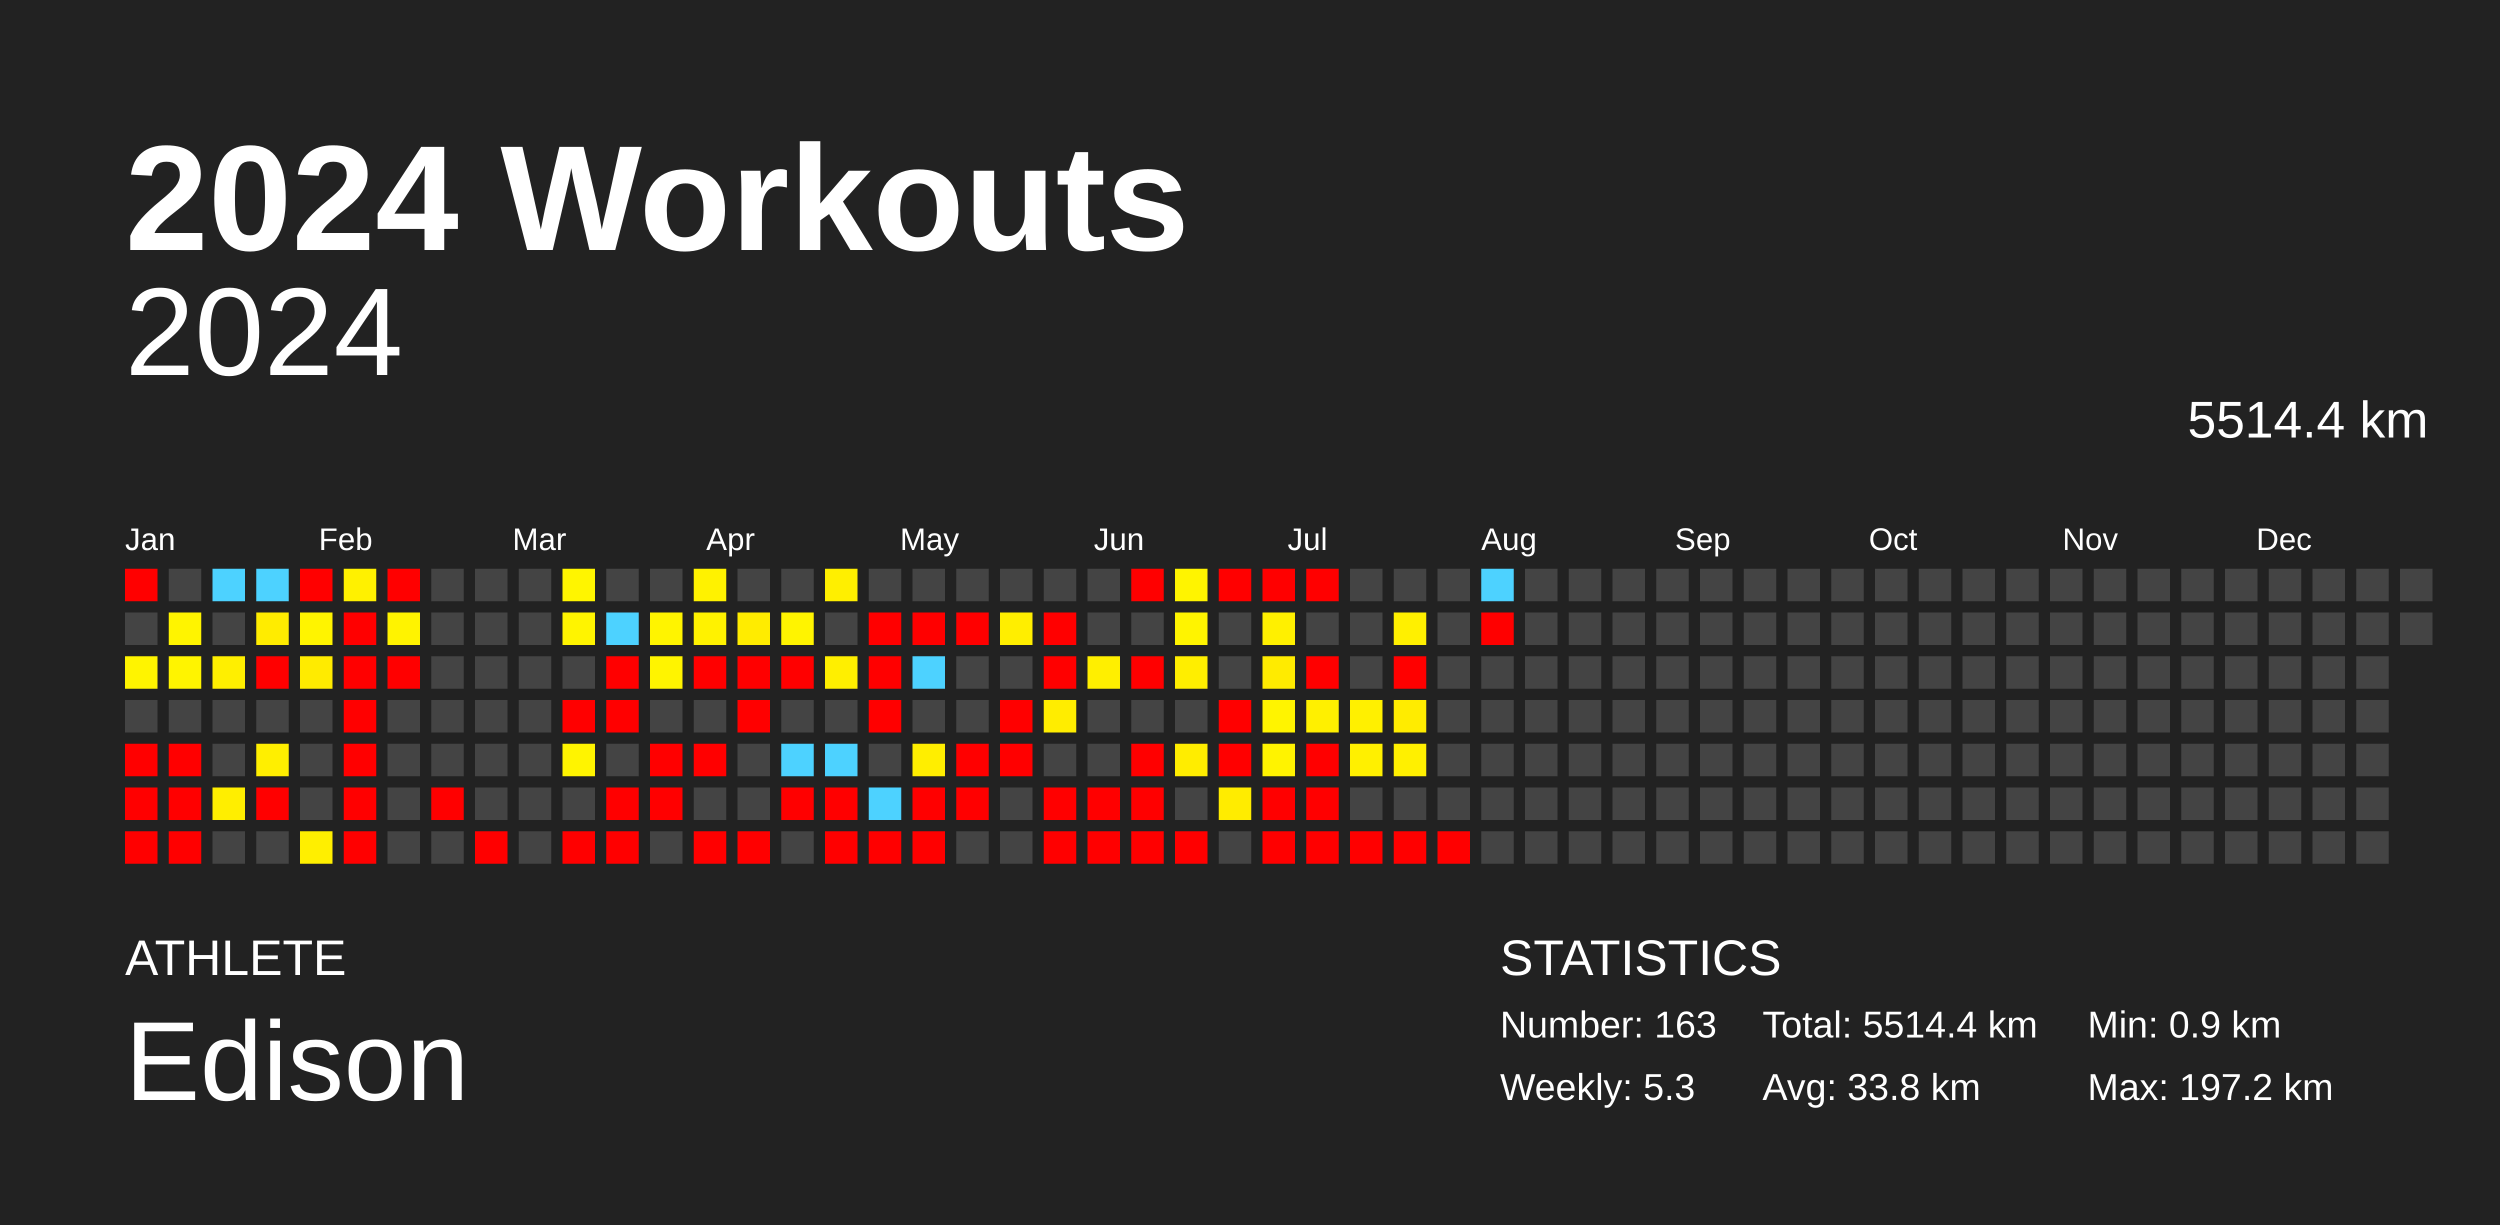
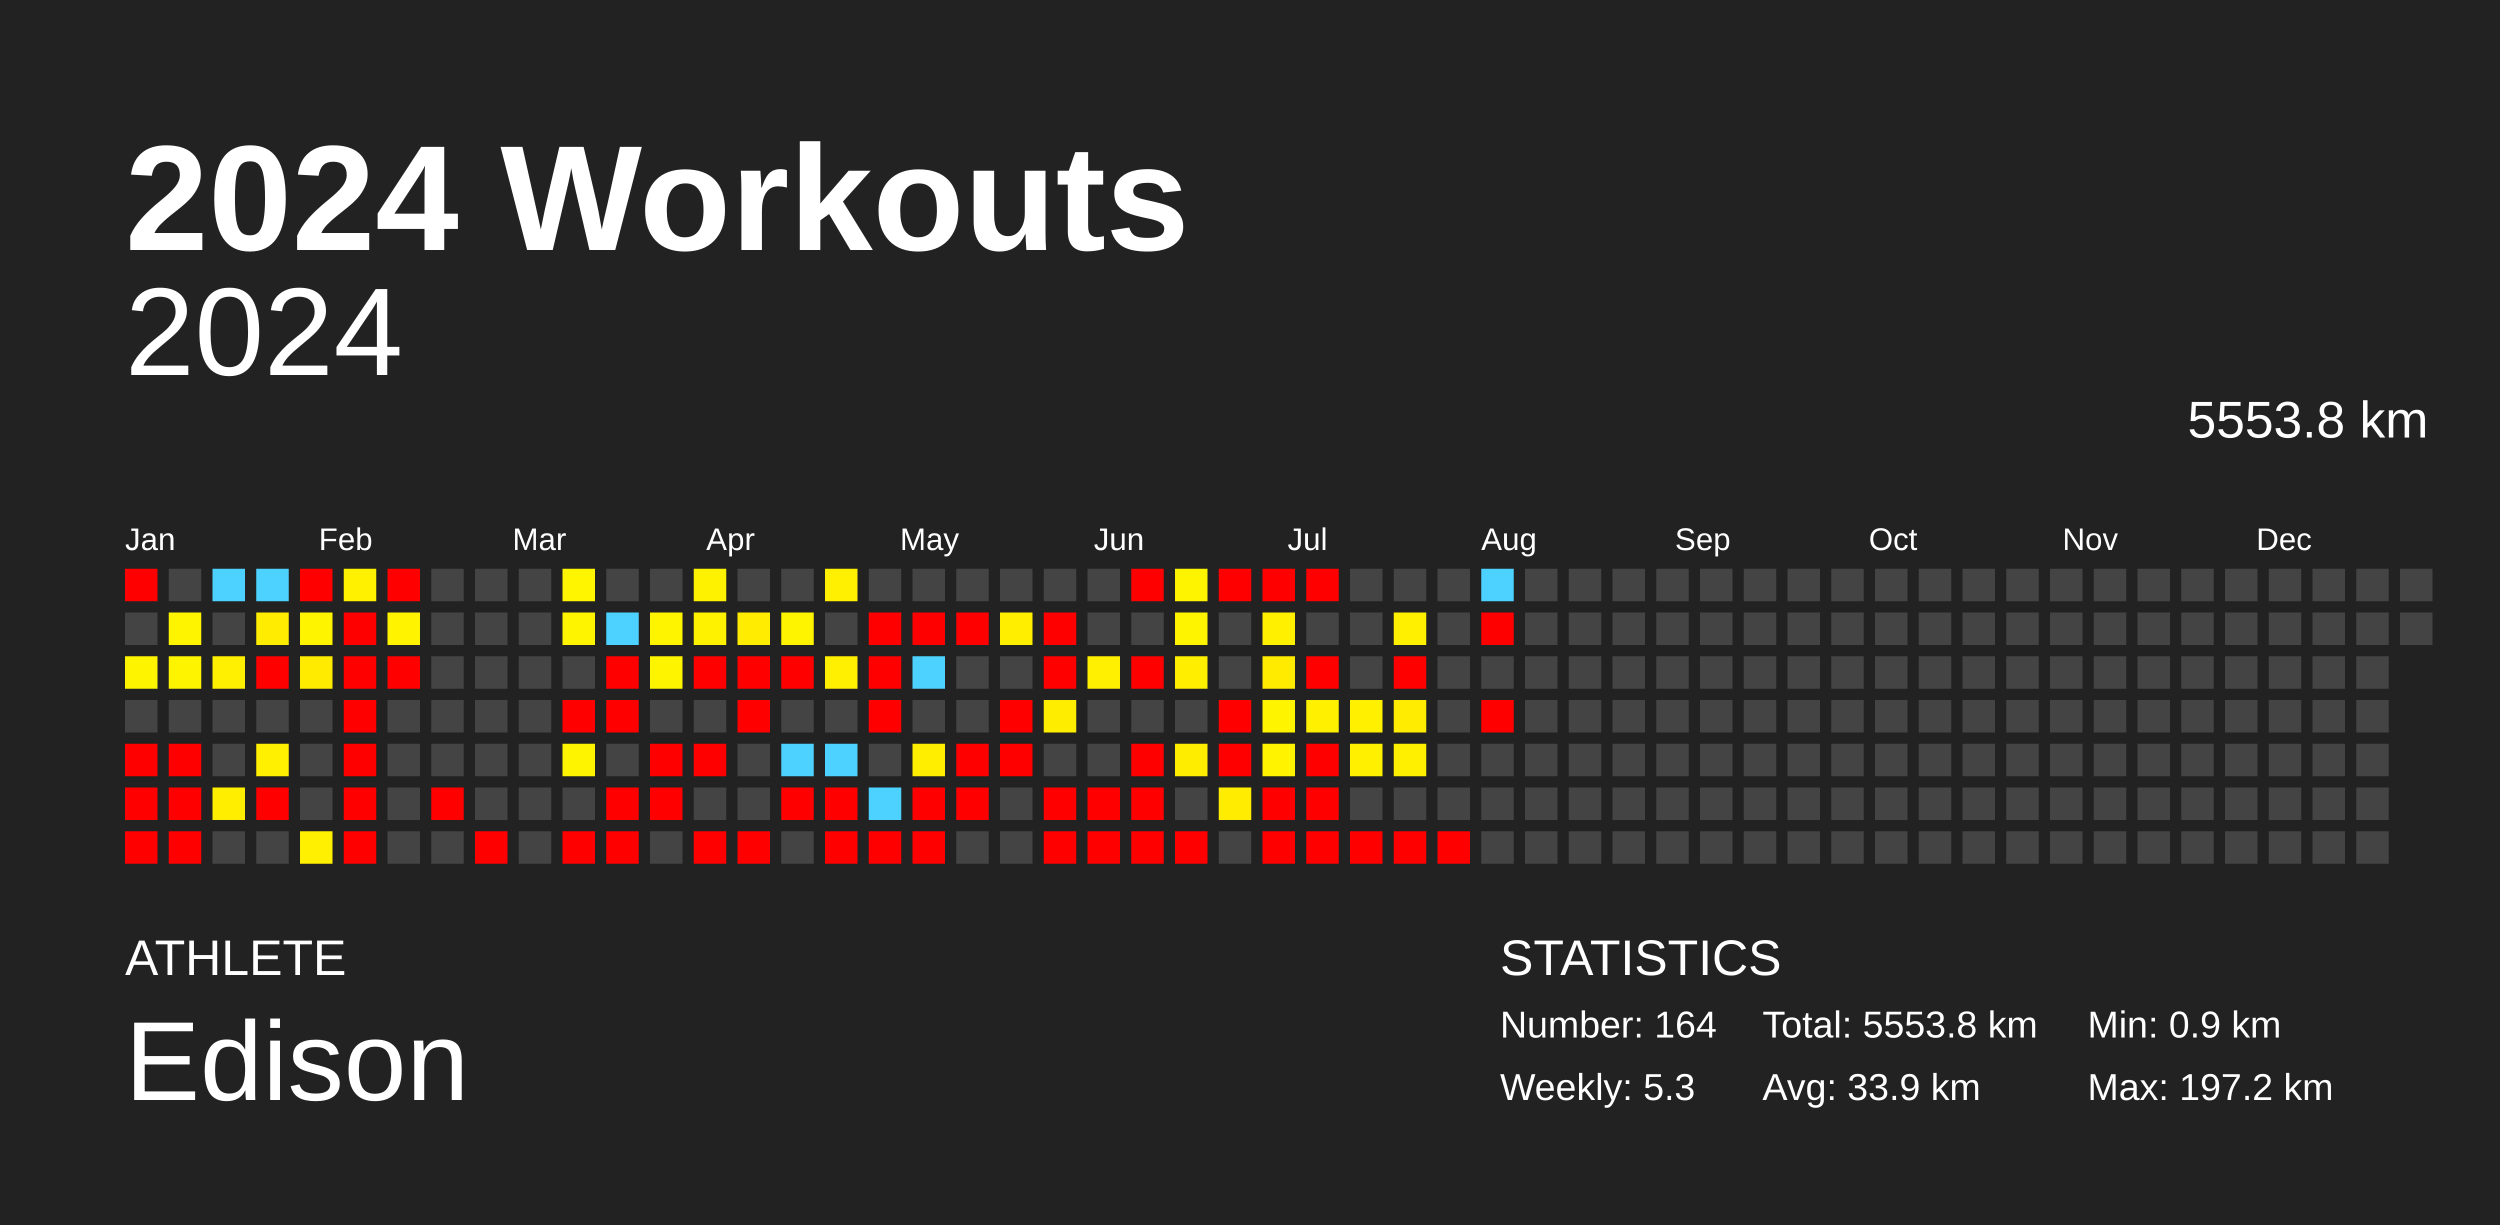
<svg xmlns="http://www.w3.org/2000/svg" baseProfile="full" height="98mm" version="1.1" viewBox="0,0,200,98" width="200mm">
  <defs />
  <rect fill="#222222" height="98" width="200" x="0" y="0" />
  <text fill="#FFFFFF" style="font-size:12px; font-family:Arial; font-weight:bold;" x="10" y="20">2024 Workouts</text>
  <text fill="#FFFFFF" style="font-size:4px; font-family:Arial" x="10" y="78">ATHLETE</text>
  <text fill="#FFFFFF" style="font-size:9px; font-family:Arial" x="10" y="88">Edison</text>
  <text fill="#FFFFFF" style="font-size:4px; font-family:Arial" x="120" y="78">STATISTICS</text>
-   <text fill="#FFFFFF" style="font-size:3px; font-family:Arial" x="120" y="83">Number: 163</text>
+   <text fill="#FFFFFF" style="font-size:3px; font-family:Arial" x="120" y="83">Number: 164</text>
  <text fill="#FFFFFF" style="font-size:3px; font-family:Arial" x="120" y="88">Weekly: 5.3</text>
-   <text fill="#FFFFFF" style="font-size:3px; font-family:Arial" x="141" y="83">Total: 5514.4 km</text>
-   <text fill="#FFFFFF" style="font-size:3px; font-family:Arial" x="141" y="88">Avg: 33.8 km</text>
+   <text fill="#FFFFFF" style="font-size:3px; font-family:Arial" x="141" y="83">Total: 5553.8 km</text>
+   <text fill="#FFFFFF" style="font-size:3px; font-family:Arial" x="141" y="88">Avg: 33.9 km</text>
  <text fill="#FFFFFF" style="font-size:3px; font-family:Arial" x="167" y="83">Min: 0.9 km</text>
  <text fill="#FFFFFF" style="font-size:3px; font-family:Arial" x="167" y="88">Max: 197.2 km</text>
  <text alignment-baseline="hanging" fill="#FFFFFF" style="font-size:10.0px; font-family:Arial;" x="10" y="30">2024</text>
-   <text alignment-baseline="hanging" fill="#FFFFFF" style="font-size:4.125px; font-family:Arial;" x="175" y="35">5514.4 km</text>
+   <text alignment-baseline="hanging" fill="#FFFFFF" style="font-size:4.125px; font-family:Arial;" x="175" y="35">5553.8 km</text>
  <text fill="#FFFFFF" style="font-size:2.5px; font-family:Arial" x="10.0" y="44">Jan</text>
  <text fill="#FFFFFF" style="font-size:2.5px; font-family:Arial" x="25.5" y="44">Feb</text>
  <text fill="#FFFFFF" style="font-size:2.5px; font-family:Arial" x="41.0" y="44">Mar</text>
  <text fill="#FFFFFF" style="font-size:2.5px; font-family:Arial" x="56.5" y="44">Apr</text>
  <text fill="#FFFFFF" style="font-size:2.5px; font-family:Arial" x="72.0" y="44">May</text>
  <text fill="#FFFFFF" style="font-size:2.5px; font-family:Arial" x="87.5" y="44">Jun</text>
  <text fill="#FFFFFF" style="font-size:2.5px; font-family:Arial" x="103.0" y="44">Jul</text>
  <text fill="#FFFFFF" style="font-size:2.5px; font-family:Arial" x="118.5" y="44">Aug</text>
  <text fill="#FFFFFF" style="font-size:2.5px; font-family:Arial" x="134.0" y="44">Sep</text>
  <text fill="#FFFFFF" style="font-size:2.5px; font-family:Arial" x="149.5" y="44">Oct</text>
  <text fill="#FFFFFF" style="font-size:2.5px; font-family:Arial" x="165.0" y="44">Nov</text>
  <text fill="#FFFFFF" style="font-size:2.5px; font-family:Arial" x="180.5" y="44">Dec</text>
  <rect fill="red" height="2.6" width="2.6" x="10.0" y="45.5" />
  <rect fill="#444444" height="2.6" width="2.6" x="10.0" y="49.0" />
  <rect fill="#fff400" height="2.6" width="2.6" x="10.0" y="52.5" />
  <rect fill="#444444" height="2.6" width="2.6" x="10.0" y="56.0" />
  <rect fill="red" height="2.6" width="2.6" x="10.0" y="59.5" />
  <rect fill="red" height="2.6" width="2.6" x="10.0" y="63.0" />
  <rect fill="red" height="2.6" width="2.6" x="10.0" y="66.5" />
  <rect fill="#444444" height="2.6" width="2.6" x="13.5" y="45.5" />
  <rect fill="#fff400" height="2.6" width="2.6" x="13.5" y="49.0" />
  <rect fill="#fff400" height="2.6" width="2.6" x="13.5" y="52.5" />
  <rect fill="#444444" height="2.6" width="2.6" x="13.5" y="56.0" />
  <rect fill="red" height="2.6" width="2.6" x="13.5" y="59.5" />
  <rect fill="red" height="2.6" width="2.6" x="13.5" y="63.0" />
  <rect fill="red" height="2.6" width="2.6" x="13.5" y="66.5" />
  <rect fill="#4dd2ff" height="2.6" width="2.6" x="17.0" y="45.5" />
  <rect fill="#444444" height="2.6" width="2.6" x="17.0" y="49.0" />
  <rect fill="#ffef00" height="2.6" width="2.6" x="17.0" y="52.5" />
  <rect fill="#444444" height="2.6" width="2.6" x="17.0" y="56.0" />
  <rect fill="#444444" height="2.6" width="2.6" x="17.0" y="59.5" />
  <rect fill="#ffee00" height="2.6" width="2.6" x="17.0" y="63.0" />
  <rect fill="#444444" height="2.6" width="2.6" x="17.0" y="66.5" />
  <rect fill="#4dd2ff" height="2.6" width="2.6" x="20.5" y="45.5" />
  <rect fill="#ffec00" height="2.6" width="2.6" x="20.5" y="49.0" />
  <rect fill="red" height="2.6" width="2.6" x="20.5" y="52.5" />
  <rect fill="#444444" height="2.6" width="2.6" x="20.5" y="56.0" />
  <rect fill="#ffef00" height="2.6" width="2.6" x="20.5" y="59.5" />
  <rect fill="red" height="2.6" width="2.6" x="20.5" y="63.0" />
  <rect fill="#444444" height="2.6" width="2.6" x="20.5" y="66.5" />
  <rect fill="red" height="2.6" width="2.6" x="24.0" y="45.5" />
  <rect fill="#fff400" height="2.6" width="2.6" x="24.0" y="49.0" />
  <rect fill="#ffeb00" height="2.6" width="2.6" x="24.0" y="52.5" />
  <rect fill="#444444" height="2.6" width="2.6" x="24.0" y="56.0" />
  <rect fill="#444444" height="2.6" width="2.6" x="24.0" y="59.5" />
  <rect fill="#444444" height="2.6" width="2.6" x="24.0" y="63.0" />
  <rect fill="#ffef00" height="2.6" width="2.6" x="24.0" y="66.5" />
  <rect fill="#fff100" height="2.6" width="2.6" x="27.5" y="45.5" />
  <rect fill="red" height="2.6" width="2.6" x="27.5" y="49.0" />
  <rect fill="red" height="2.6" width="2.6" x="27.5" y="52.5" />
  <rect fill="red" height="2.6" width="2.6" x="27.5" y="56.0" />
  <rect fill="red" height="2.6" width="2.6" x="27.5" y="59.5" />
  <rect fill="red" height="2.6" width="2.6" x="27.5" y="63.0" />
  <rect fill="red" height="2.6" width="2.6" x="27.5" y="66.5" />
  <rect fill="red" height="2.6" width="2.6" x="31.0" y="45.5" />
  <rect fill="#fff300" height="2.6" width="2.6" x="31.0" y="49.0" />
  <rect fill="red" height="2.6" width="2.6" x="31.0" y="52.5" />
  <rect fill="#444444" height="2.6" width="2.6" x="31.0" y="56.0" />
  <rect fill="#444444" height="2.6" width="2.6" x="31.0" y="59.5" />
  <rect fill="#444444" height="2.6" width="2.6" x="31.0" y="63.0" />
  <rect fill="#444444" height="2.6" width="2.6" x="31.0" y="66.5" />
  <rect fill="#444444" height="2.6" width="2.6" x="34.5" y="45.5" />
  <rect fill="#444444" height="2.6" width="2.6" x="34.5" y="49.0" />
  <rect fill="#444444" height="2.6" width="2.6" x="34.5" y="52.5" />
  <rect fill="#444444" height="2.6" width="2.6" x="34.5" y="56.0" />
  <rect fill="#444444" height="2.6" width="2.6" x="34.5" y="59.5" />
  <rect fill="red" height="2.6" width="2.6" x="34.5" y="63.0" />
  <rect fill="#444444" height="2.6" width="2.6" x="34.5" y="66.5" />
  <rect fill="#444444" height="2.6" width="2.6" x="38.0" y="45.5" />
  <rect fill="#444444" height="2.6" width="2.6" x="38.0" y="49.0" />
  <rect fill="#444444" height="2.6" width="2.6" x="38.0" y="52.5" />
  <rect fill="#444444" height="2.6" width="2.6" x="38.0" y="56.0" />
  <rect fill="#444444" height="2.6" width="2.6" x="38.0" y="59.5" />
  <rect fill="#444444" height="2.6" width="2.6" x="38.0" y="63.0" />
  <rect fill="red" height="2.6" width="2.6" x="38.0" y="66.5" />
  <rect fill="#444444" height="2.6" width="2.6" x="41.5" y="45.5" />
  <rect fill="#444444" height="2.6" width="2.6" x="41.5" y="49.0" />
  <rect fill="#444444" height="2.6" width="2.6" x="41.5" y="52.5" />
  <rect fill="#444444" height="2.6" width="2.6" x="41.5" y="56.0" />
  <rect fill="#444444" height="2.6" width="2.6" x="41.5" y="59.5" />
  <rect fill="#444444" height="2.6" width="2.6" x="41.5" y="63.0" />
  <rect fill="#444444" height="2.6" width="2.6" x="41.5" y="66.5" />
  <rect fill="#fff500" height="2.6" width="2.6" x="45.0" y="45.5" />
  <rect fill="#fff400" height="2.6" width="2.6" x="45.0" y="49.0" />
  <rect fill="#444444" height="2.6" width="2.6" x="45.0" y="52.5" />
  <rect fill="red" height="2.6" width="2.6" x="45.0" y="56.0" />
  <rect fill="#fff400" height="2.6" width="2.6" x="45.0" y="59.5" />
  <rect fill="#444444" height="2.6" width="2.6" x="45.0" y="63.0" />
  <rect fill="red" height="2.6" width="2.6" x="45.0" y="66.5" />
  <rect fill="#444444" height="2.6" width="2.6" x="48.5" y="45.5" />
  <rect fill="#4dd2ff" height="2.6" width="2.6" x="48.5" y="49.0" />
  <rect fill="red" height="2.6" width="2.6" x="48.5" y="52.5" />
  <rect fill="red" height="2.6" width="2.6" x="48.5" y="56.0" />
  <rect fill="#444444" height="2.6" width="2.6" x="48.5" y="59.5" />
  <rect fill="red" height="2.6" width="2.6" x="48.5" y="63.0" />
  <rect fill="red" height="2.6" width="2.6" x="48.5" y="66.5" />
  <rect fill="#444444" height="2.6" width="2.6" x="52.0" y="45.5" />
  <rect fill="#fff400" height="2.6" width="2.6" x="52.0" y="49.0" />
  <rect fill="#fff400" height="2.6" width="2.6" x="52.0" y="52.5" />
  <rect fill="#444444" height="2.6" width="2.6" x="52.0" y="56.0" />
  <rect fill="red" height="2.6" width="2.6" x="52.0" y="59.5" />
  <rect fill="red" height="2.6" width="2.6" x="52.0" y="63.0" />
  <rect fill="#444444" height="2.6" width="2.6" x="52.0" y="66.5" />
  <rect fill="#fff200" height="2.6" width="2.6" x="55.5" y="45.5" />
  <rect fill="#fff200" height="2.6" width="2.6" x="55.5" y="49.0" />
  <rect fill="red" height="2.6" width="2.6" x="55.5" y="52.5" />
  <rect fill="#444444" height="2.6" width="2.6" x="55.5" y="56.0" />
  <rect fill="red" height="2.6" width="2.6" x="55.5" y="59.5" />
  <rect fill="#444444" height="2.6" width="2.6" x="55.5" y="63.0" />
  <rect fill="red" height="2.6" width="2.6" x="55.5" y="66.5" />
  <rect fill="#444444" height="2.6" width="2.6" x="59.0" y="45.5" />
  <rect fill="#ffec00" height="2.6" width="2.6" x="59.0" y="49.0" />
  <rect fill="red" height="2.6" width="2.6" x="59.0" y="52.5" />
  <rect fill="red" height="2.6" width="2.6" x="59.0" y="56.0" />
  <rect fill="#444444" height="2.6" width="2.6" x="59.0" y="59.5" />
  <rect fill="#444444" height="2.6" width="2.6" x="59.0" y="63.0" />
  <rect fill="red" height="2.6" width="2.6" x="59.0" y="66.5" />
  <rect fill="#444444" height="2.6" width="2.6" x="62.5" y="45.5" />
  <rect fill="#fff400" height="2.6" width="2.6" x="62.5" y="49.0" />
  <rect fill="red" height="2.6" width="2.6" x="62.5" y="52.5" />
  <rect fill="#444444" height="2.6" width="2.6" x="62.5" y="56.0" />
  <rect fill="#4dd2ff" height="2.6" width="2.6" x="62.5" y="59.5" />
  <rect fill="red" height="2.6" width="2.6" x="62.5" y="63.0" />
  <rect fill="#444444" height="2.6" width="2.6" x="62.5" y="66.5" />
  <rect fill="#ffef00" height="2.6" width="2.6" x="66.0" y="45.5" />
  <rect fill="#444444" height="2.6" width="2.6" x="66.0" y="49.0" />
  <rect fill="#ffef00" height="2.6" width="2.6" x="66.0" y="52.5" />
  <rect fill="#444444" height="2.6" width="2.6" x="66.0" y="56.0" />
  <rect fill="#4dd2ff" height="2.6" width="2.6" x="66.0" y="59.5" />
  <rect fill="red" height="2.6" width="2.6" x="66.0" y="63.0" />
  <rect fill="red" height="2.6" width="2.6" x="66.0" y="66.5" />
  <rect fill="#444444" height="2.6" width="2.6" x="69.5" y="45.5" />
  <rect fill="red" height="2.6" width="2.6" x="69.5" y="49.0" />
  <rect fill="red" height="2.6" width="2.6" x="69.5" y="52.5" />
  <rect fill="red" height="2.6" width="2.6" x="69.5" y="56.0" />
  <rect fill="#444444" height="2.6" width="2.6" x="69.5" y="59.5" />
  <rect fill="#4dd2ff" height="2.6" width="2.6" x="69.5" y="63.0" />
  <rect fill="red" height="2.6" width="2.6" x="69.5" y="66.5" />
  <rect fill="#444444" height="2.6" width="2.6" x="73.0" y="45.5" />
  <rect fill="red" height="2.6" width="2.6" x="73.0" y="49.0" />
  <rect fill="#4dd2ff" height="2.6" width="2.6" x="73.0" y="52.5" />
  <rect fill="#444444" height="2.6" width="2.6" x="73.0" y="56.0" />
  <rect fill="#ffee00" height="2.6" width="2.6" x="73.0" y="59.5" />
  <rect fill="red" height="2.6" width="2.6" x="73.0" y="63.0" />
  <rect fill="red" height="2.6" width="2.6" x="73.0" y="66.5" />
  <rect fill="#444444" height="2.6" width="2.6" x="76.5" y="45.5" />
  <rect fill="red" height="2.6" width="2.6" x="76.5" y="49.0" />
  <rect fill="#444444" height="2.6" width="2.6" x="76.5" y="52.5" />
  <rect fill="#444444" height="2.6" width="2.6" x="76.5" y="56.0" />
  <rect fill="red" height="2.6" width="2.6" x="76.5" y="59.5" />
  <rect fill="red" height="2.6" width="2.6" x="76.5" y="63.0" />
  <rect fill="#444444" height="2.6" width="2.6" x="76.5" y="66.5" />
  <rect fill="#444444" height="2.6" width="2.6" x="80.0" y="45.5" />
  <rect fill="#ffee00" height="2.6" width="2.6" x="80.0" y="49.0" />
  <rect fill="#444444" height="2.6" width="2.6" x="80.0" y="52.5" />
  <rect fill="red" height="2.6" width="2.6" x="80.0" y="56.0" />
  <rect fill="red" height="2.6" width="2.6" x="80.0" y="59.5" />
  <rect fill="#444444" height="2.6" width="2.6" x="80.0" y="63.0" />
  <rect fill="#444444" height="2.6" width="2.6" x="80.0" y="66.5" />
  <rect fill="#444444" height="2.6" width="2.6" x="83.5" y="45.5" />
  <rect fill="red" height="2.6" width="2.6" x="83.5" y="49.0" />
  <rect fill="red" height="2.6" width="2.6" x="83.5" y="52.5" />
  <rect fill="#ffed00" height="2.6" width="2.6" x="83.5" y="56.0" />
  <rect fill="#444444" height="2.6" width="2.6" x="83.5" y="59.5" />
  <rect fill="red" height="2.6" width="2.6" x="83.5" y="63.0" />
  <rect fill="red" height="2.6" width="2.6" x="83.5" y="66.5" />
  <rect fill="#444444" height="2.6" width="2.6" x="87.0" y="45.5" />
  <rect fill="#444444" height="2.6" width="2.6" x="87.0" y="49.0" />
  <rect fill="#ffef00" height="2.6" width="2.6" x="87.0" y="52.5" />
  <rect fill="#444444" height="2.6" width="2.6" x="87.0" y="56.0" />
  <rect fill="#444444" height="2.6" width="2.6" x="87.0" y="59.5" />
  <rect fill="red" height="2.6" width="2.6" x="87.0" y="63.0" />
  <rect fill="red" height="2.6" width="2.6" x="87.0" y="66.5" />
  <rect fill="red" height="2.6" width="2.6" x="90.5" y="45.5" />
  <rect fill="#444444" height="2.6" width="2.6" x="90.5" y="49.0" />
  <rect fill="red" height="2.6" width="2.6" x="90.5" y="52.5" />
  <rect fill="#444444" height="2.6" width="2.6" x="90.5" y="56.0" />
  <rect fill="red" height="2.6" width="2.6" x="90.5" y="59.5" />
  <rect fill="red" height="2.6" width="2.6" x="90.5" y="63.0" />
  <rect fill="red" height="2.6" width="2.6" x="90.5" y="66.5" />
  <rect fill="#fff400" height="2.6" width="2.6" x="94.0" y="45.5" />
  <rect fill="#fff400" height="2.6" width="2.6" x="94.0" y="49.0" />
  <rect fill="#ffee00" height="2.6" width="2.6" x="94.0" y="52.5" />
  <rect fill="#444444" height="2.6" width="2.6" x="94.0" y="56.0" />
  <rect fill="#ffed00" height="2.6" width="2.6" x="94.0" y="59.5" />
  <rect fill="#444444" height="2.6" width="2.6" x="94.0" y="63.0" />
  <rect fill="red" height="2.6" width="2.6" x="94.0" y="66.5" />
  <rect fill="red" height="2.6" width="2.6" x="97.5" y="45.5" />
  <rect fill="#444444" height="2.6" width="2.6" x="97.5" y="49.0" />
  <rect fill="#444444" height="2.6" width="2.6" x="97.5" y="52.5" />
  <rect fill="red" height="2.6" width="2.6" x="97.5" y="56.0" />
  <rect fill="red" height="2.6" width="2.6" x="97.5" y="59.5" />
  <rect fill="#ffec00" height="2.6" width="2.6" x="97.5" y="63.0" />
  <rect fill="#444444" height="2.6" width="2.6" x="97.5" y="66.5" />
  <rect fill="red" height="2.6" width="2.6" x="101.0" y="45.5" />
  <rect fill="#fff000" height="2.6" width="2.6" x="101.0" y="49.0" />
  <rect fill="#ffeb00" height="2.6" width="2.6" x="101.0" y="52.5" />
  <rect fill="#fff400" height="2.6" width="2.6" x="101.0" y="56.0" />
  <rect fill="#fff300" height="2.6" width="2.6" x="101.0" y="59.5" />
  <rect fill="red" height="2.6" width="2.6" x="101.0" y="63.0" />
  <rect fill="red" height="2.6" width="2.6" x="101.0" y="66.5" />
  <rect fill="red" height="2.6" width="2.6" x="104.5" y="45.5" />
  <rect fill="#444444" height="2.6" width="2.6" x="104.5" y="49.0" />
  <rect fill="red" height="2.6" width="2.6" x="104.5" y="52.5" />
  <rect fill="#fff000" height="2.6" width="2.6" x="104.5" y="56.0" />
  <rect fill="red" height="2.6" width="2.6" x="104.5" y="59.5" />
  <rect fill="red" height="2.6" width="2.6" x="104.5" y="63.0" />
  <rect fill="red" height="2.6" width="2.6" x="104.5" y="66.5" />
  <rect fill="#444444" height="2.6" width="2.6" x="108.0" y="45.5" />
  <rect fill="#444444" height="2.6" width="2.6" x="108.0" y="49.0" />
  <rect fill="#444444" height="2.6" width="2.6" x="108.0" y="52.5" />
  <rect fill="#fff000" height="2.6" width="2.6" x="108.0" y="56.0" />
  <rect fill="#fff000" height="2.6" width="2.6" x="108.0" y="59.5" />
  <rect fill="#444444" height="2.6" width="2.6" x="108.0" y="63.0" />
  <rect fill="red" height="2.6" width="2.6" x="108.0" y="66.5" />
  <rect fill="#444444" height="2.6" width="2.6" x="111.5" y="45.5" />
  <rect fill="#fff000" height="2.6" width="2.6" x="111.5" y="49.0" />
  <rect fill="red" height="2.6" width="2.6" x="111.5" y="52.5" />
  <rect fill="#ffec00" height="2.6" width="2.6" x="111.5" y="56.0" />
  <rect fill="#fff000" height="2.6" width="2.6" x="111.5" y="59.5" />
  <rect fill="#444444" height="2.6" width="2.6" x="111.5" y="63.0" />
  <rect fill="red" height="2.6" width="2.6" x="111.5" y="66.5" />
  <rect fill="#444444" height="2.6" width="2.6" x="115.0" y="45.5" />
  <rect fill="#444444" height="2.6" width="2.6" x="115.0" y="49.0" />
  <rect fill="#444444" height="2.6" width="2.6" x="115.0" y="52.5" />
  <rect fill="#444444" height="2.6" width="2.6" x="115.0" y="56.0" />
  <rect fill="#444444" height="2.6" width="2.6" x="115.0" y="59.5" />
  <rect fill="#444444" height="2.6" width="2.6" x="115.0" y="63.0" />
  <rect fill="red" height="2.6" width="2.6" x="115.0" y="66.5" />
  <rect fill="#4dd2ff" height="2.6" width="2.6" x="118.5" y="45.5" />
  <rect fill="red" height="2.6" width="2.6" x="118.5" y="49.0" />
  <rect fill="#444444" height="2.6" width="2.6" x="118.5" y="52.5" />
-   <rect fill="#444444" height="2.6" width="2.6" x="118.5" y="56.0" />
+   <rect fill="red" height="2.6" width="2.6" x="118.5" y="56.0" />
  <rect fill="#444444" height="2.6" width="2.6" x="118.5" y="59.5" />
  <rect fill="#444444" height="2.6" width="2.6" x="118.5" y="63.0" />
  <rect fill="#444444" height="2.6" width="2.6" x="118.5" y="66.5" />
  <rect fill="#444444" height="2.6" width="2.6" x="122.0" y="45.5" />
  <rect fill="#444444" height="2.6" width="2.6" x="122.0" y="49.0" />
  <rect fill="#444444" height="2.6" width="2.6" x="122.0" y="52.5" />
  <rect fill="#444444" height="2.6" width="2.6" x="122.0" y="56.0" />
  <rect fill="#444444" height="2.6" width="2.6" x="122.0" y="59.5" />
  <rect fill="#444444" height="2.6" width="2.6" x="122.0" y="63.0" />
  <rect fill="#444444" height="2.6" width="2.6" x="122.0" y="66.5" />
  <rect fill="#444444" height="2.6" width="2.6" x="125.5" y="45.5" />
  <rect fill="#444444" height="2.6" width="2.6" x="125.5" y="49.0" />
  <rect fill="#444444" height="2.6" width="2.6" x="125.5" y="52.5" />
  <rect fill="#444444" height="2.6" width="2.6" x="125.5" y="56.0" />
  <rect fill="#444444" height="2.6" width="2.6" x="125.5" y="59.5" />
  <rect fill="#444444" height="2.6" width="2.6" x="125.5" y="63.0" />
  <rect fill="#444444" height="2.6" width="2.6" x="125.5" y="66.5" />
  <rect fill="#444444" height="2.6" width="2.6" x="129.0" y="45.5" />
  <rect fill="#444444" height="2.6" width="2.6" x="129.0" y="49.0" />
  <rect fill="#444444" height="2.6" width="2.6" x="129.0" y="52.5" />
  <rect fill="#444444" height="2.6" width="2.6" x="129.0" y="56.0" />
  <rect fill="#444444" height="2.6" width="2.6" x="129.0" y="59.5" />
  <rect fill="#444444" height="2.6" width="2.6" x="129.0" y="63.0" />
  <rect fill="#444444" height="2.6" width="2.6" x="129.0" y="66.5" />
  <rect fill="#444444" height="2.6" width="2.6" x="132.5" y="45.5" />
  <rect fill="#444444" height="2.6" width="2.6" x="132.5" y="49.0" />
  <rect fill="#444444" height="2.6" width="2.6" x="132.5" y="52.5" />
  <rect fill="#444444" height="2.6" width="2.6" x="132.5" y="56.0" />
  <rect fill="#444444" height="2.6" width="2.6" x="132.5" y="59.5" />
  <rect fill="#444444" height="2.6" width="2.6" x="132.5" y="63.0" />
  <rect fill="#444444" height="2.6" width="2.6" x="132.5" y="66.5" />
  <rect fill="#444444" height="2.6" width="2.6" x="136.0" y="45.5" />
  <rect fill="#444444" height="2.6" width="2.6" x="136.0" y="49.0" />
  <rect fill="#444444" height="2.6" width="2.6" x="136.0" y="52.5" />
  <rect fill="#444444" height="2.6" width="2.6" x="136.0" y="56.0" />
  <rect fill="#444444" height="2.6" width="2.6" x="136.0" y="59.5" />
  <rect fill="#444444" height="2.6" width="2.6" x="136.0" y="63.0" />
  <rect fill="#444444" height="2.6" width="2.6" x="136.0" y="66.5" />
  <rect fill="#444444" height="2.6" width="2.6" x="139.5" y="45.5" />
  <rect fill="#444444" height="2.6" width="2.6" x="139.5" y="49.0" />
  <rect fill="#444444" height="2.6" width="2.6" x="139.5" y="52.5" />
  <rect fill="#444444" height="2.6" width="2.6" x="139.5" y="56.0" />
  <rect fill="#444444" height="2.6" width="2.6" x="139.5" y="59.5" />
  <rect fill="#444444" height="2.6" width="2.6" x="139.5" y="63.0" />
  <rect fill="#444444" height="2.6" width="2.6" x="139.5" y="66.5" />
  <rect fill="#444444" height="2.6" width="2.6" x="143.0" y="45.5" />
  <rect fill="#444444" height="2.6" width="2.6" x="143.0" y="49.0" />
  <rect fill="#444444" height="2.6" width="2.6" x="143.0" y="52.5" />
  <rect fill="#444444" height="2.6" width="2.6" x="143.0" y="56.0" />
  <rect fill="#444444" height="2.6" width="2.6" x="143.0" y="59.5" />
  <rect fill="#444444" height="2.6" width="2.6" x="143.0" y="63.0" />
  <rect fill="#444444" height="2.6" width="2.6" x="143.0" y="66.5" />
  <rect fill="#444444" height="2.6" width="2.6" x="146.5" y="45.5" />
  <rect fill="#444444" height="2.6" width="2.6" x="146.5" y="49.0" />
  <rect fill="#444444" height="2.6" width="2.6" x="146.5" y="52.5" />
  <rect fill="#444444" height="2.6" width="2.6" x="146.5" y="56.0" />
  <rect fill="#444444" height="2.6" width="2.6" x="146.5" y="59.5" />
  <rect fill="#444444" height="2.6" width="2.6" x="146.5" y="63.0" />
  <rect fill="#444444" height="2.6" width="2.6" x="146.5" y="66.5" />
  <rect fill="#444444" height="2.6" width="2.6" x="150.0" y="45.5" />
  <rect fill="#444444" height="2.6" width="2.6" x="150.0" y="49.0" />
  <rect fill="#444444" height="2.6" width="2.6" x="150.0" y="52.5" />
  <rect fill="#444444" height="2.6" width="2.6" x="150.0" y="56.0" />
  <rect fill="#444444" height="2.6" width="2.6" x="150.0" y="59.5" />
  <rect fill="#444444" height="2.6" width="2.6" x="150.0" y="63.0" />
  <rect fill="#444444" height="2.6" width="2.6" x="150.0" y="66.5" />
  <rect fill="#444444" height="2.6" width="2.6" x="153.5" y="45.5" />
  <rect fill="#444444" height="2.6" width="2.6" x="153.5" y="49.0" />
  <rect fill="#444444" height="2.6" width="2.6" x="153.5" y="52.5" />
  <rect fill="#444444" height="2.6" width="2.6" x="153.5" y="56.0" />
  <rect fill="#444444" height="2.6" width="2.6" x="153.5" y="59.5" />
  <rect fill="#444444" height="2.6" width="2.6" x="153.5" y="63.0" />
  <rect fill="#444444" height="2.6" width="2.6" x="153.5" y="66.5" />
  <rect fill="#444444" height="2.6" width="2.6" x="157.0" y="45.5" />
  <rect fill="#444444" height="2.6" width="2.6" x="157.0" y="49.0" />
  <rect fill="#444444" height="2.6" width="2.6" x="157.0" y="52.5" />
  <rect fill="#444444" height="2.6" width="2.6" x="157.0" y="56.0" />
  <rect fill="#444444" height="2.6" width="2.6" x="157.0" y="59.5" />
  <rect fill="#444444" height="2.6" width="2.6" x="157.0" y="63.0" />
  <rect fill="#444444" height="2.6" width="2.6" x="157.0" y="66.5" />
  <rect fill="#444444" height="2.6" width="2.6" x="160.5" y="45.5" />
  <rect fill="#444444" height="2.6" width="2.6" x="160.5" y="49.0" />
  <rect fill="#444444" height="2.6" width="2.6" x="160.5" y="52.5" />
  <rect fill="#444444" height="2.6" width="2.6" x="160.5" y="56.0" />
  <rect fill="#444444" height="2.6" width="2.6" x="160.5" y="59.5" />
  <rect fill="#444444" height="2.6" width="2.6" x="160.5" y="63.0" />
  <rect fill="#444444" height="2.6" width="2.6" x="160.5" y="66.5" />
  <rect fill="#444444" height="2.6" width="2.6" x="164.0" y="45.5" />
  <rect fill="#444444" height="2.6" width="2.6" x="164.0" y="49.0" />
  <rect fill="#444444" height="2.6" width="2.6" x="164.0" y="52.5" />
  <rect fill="#444444" height="2.6" width="2.6" x="164.0" y="56.0" />
  <rect fill="#444444" height="2.6" width="2.6" x="164.0" y="59.5" />
  <rect fill="#444444" height="2.6" width="2.6" x="164.0" y="63.0" />
  <rect fill="#444444" height="2.6" width="2.6" x="164.0" y="66.5" />
  <rect fill="#444444" height="2.6" width="2.6" x="167.5" y="45.5" />
  <rect fill="#444444" height="2.6" width="2.6" x="167.5" y="49.0" />
  <rect fill="#444444" height="2.6" width="2.6" x="167.5" y="52.5" />
  <rect fill="#444444" height="2.6" width="2.6" x="167.5" y="56.0" />
  <rect fill="#444444" height="2.6" width="2.6" x="167.5" y="59.5" />
  <rect fill="#444444" height="2.6" width="2.6" x="167.5" y="63.0" />
  <rect fill="#444444" height="2.6" width="2.6" x="167.5" y="66.5" />
  <rect fill="#444444" height="2.6" width="2.6" x="171.0" y="45.5" />
  <rect fill="#444444" height="2.6" width="2.6" x="171.0" y="49.0" />
  <rect fill="#444444" height="2.6" width="2.6" x="171.0" y="52.5" />
  <rect fill="#444444" height="2.6" width="2.6" x="171.0" y="56.0" />
  <rect fill="#444444" height="2.6" width="2.6" x="171.0" y="59.5" />
  <rect fill="#444444" height="2.6" width="2.6" x="171.0" y="63.0" />
  <rect fill="#444444" height="2.6" width="2.6" x="171.0" y="66.5" />
  <rect fill="#444444" height="2.6" width="2.6" x="174.5" y="45.5" />
  <rect fill="#444444" height="2.6" width="2.6" x="174.5" y="49.0" />
  <rect fill="#444444" height="2.6" width="2.6" x="174.5" y="52.5" />
  <rect fill="#444444" height="2.6" width="2.6" x="174.5" y="56.0" />
  <rect fill="#444444" height="2.6" width="2.6" x="174.5" y="59.5" />
  <rect fill="#444444" height="2.6" width="2.6" x="174.5" y="63.0" />
  <rect fill="#444444" height="2.6" width="2.6" x="174.5" y="66.5" />
  <rect fill="#444444" height="2.6" width="2.6" x="178.0" y="45.5" />
  <rect fill="#444444" height="2.6" width="2.6" x="178.0" y="49.0" />
  <rect fill="#444444" height="2.6" width="2.6" x="178.0" y="52.5" />
  <rect fill="#444444" height="2.6" width="2.6" x="178.0" y="56.0" />
  <rect fill="#444444" height="2.6" width="2.6" x="178.0" y="59.5" />
  <rect fill="#444444" height="2.6" width="2.6" x="178.0" y="63.0" />
  <rect fill="#444444" height="2.6" width="2.6" x="178.0" y="66.5" />
  <rect fill="#444444" height="2.6" width="2.6" x="181.5" y="45.5" />
  <rect fill="#444444" height="2.6" width="2.6" x="181.5" y="49.0" />
  <rect fill="#444444" height="2.6" width="2.6" x="181.5" y="52.5" />
  <rect fill="#444444" height="2.6" width="2.6" x="181.5" y="56.0" />
  <rect fill="#444444" height="2.6" width="2.6" x="181.5" y="59.5" />
  <rect fill="#444444" height="2.6" width="2.6" x="181.5" y="63.0" />
  <rect fill="#444444" height="2.6" width="2.6" x="181.5" y="66.5" />
  <rect fill="#444444" height="2.6" width="2.6" x="185.0" y="45.5" />
  <rect fill="#444444" height="2.6" width="2.6" x="185.0" y="49.0" />
  <rect fill="#444444" height="2.6" width="2.6" x="185.0" y="52.5" />
  <rect fill="#444444" height="2.6" width="2.6" x="185.0" y="56.0" />
  <rect fill="#444444" height="2.6" width="2.6" x="185.0" y="59.5" />
  <rect fill="#444444" height="2.6" width="2.6" x="185.0" y="63.0" />
  <rect fill="#444444" height="2.6" width="2.6" x="185.0" y="66.5" />
  <rect fill="#444444" height="2.6" width="2.6" x="188.5" y="45.5" />
  <rect fill="#444444" height="2.6" width="2.6" x="188.5" y="49.0" />
  <rect fill="#444444" height="2.6" width="2.6" x="188.5" y="52.5" />
  <rect fill="#444444" height="2.6" width="2.6" x="188.5" y="56.0" />
  <rect fill="#444444" height="2.6" width="2.6" x="188.5" y="59.5" />
  <rect fill="#444444" height="2.6" width="2.6" x="188.5" y="63.0" />
  <rect fill="#444444" height="2.6" width="2.6" x="188.5" y="66.5" />
  <rect fill="#444444" height="2.6" width="2.6" x="192.0" y="45.5" />
  <rect fill="#444444" height="2.6" width="2.6" x="192.0" y="49.0" />
</svg>
